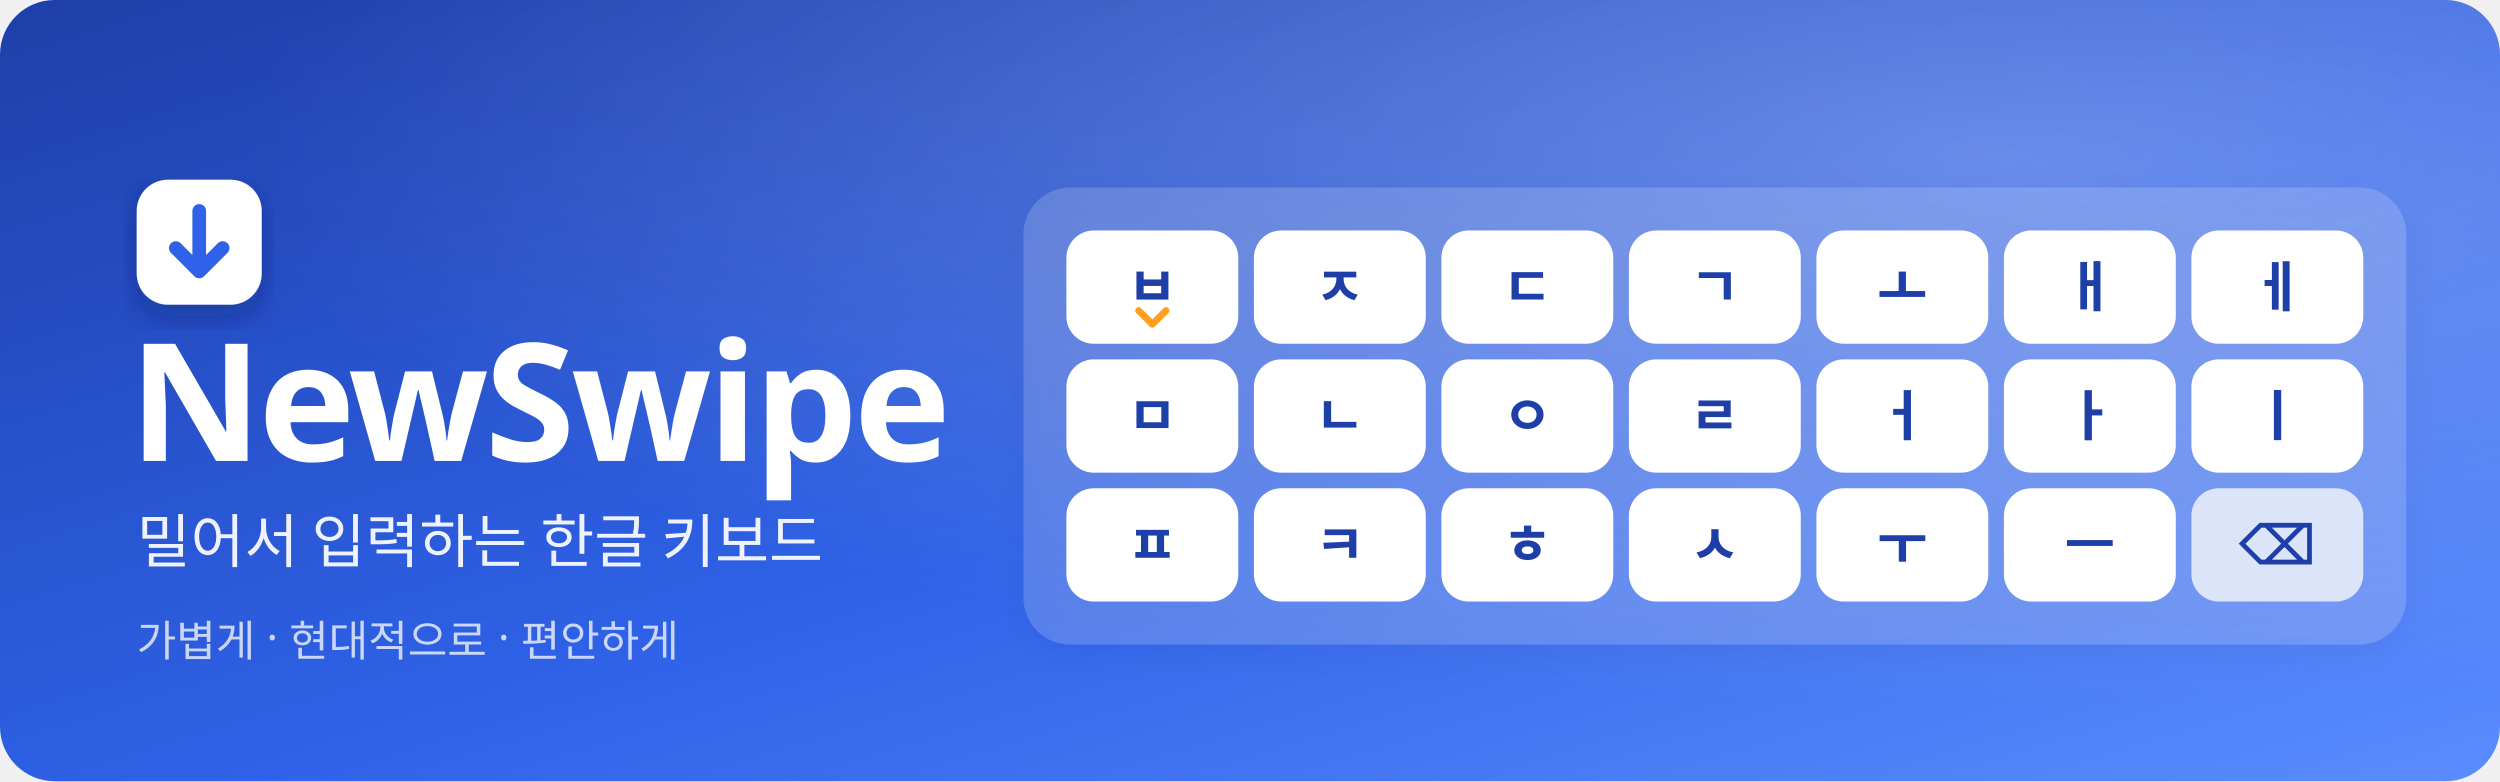
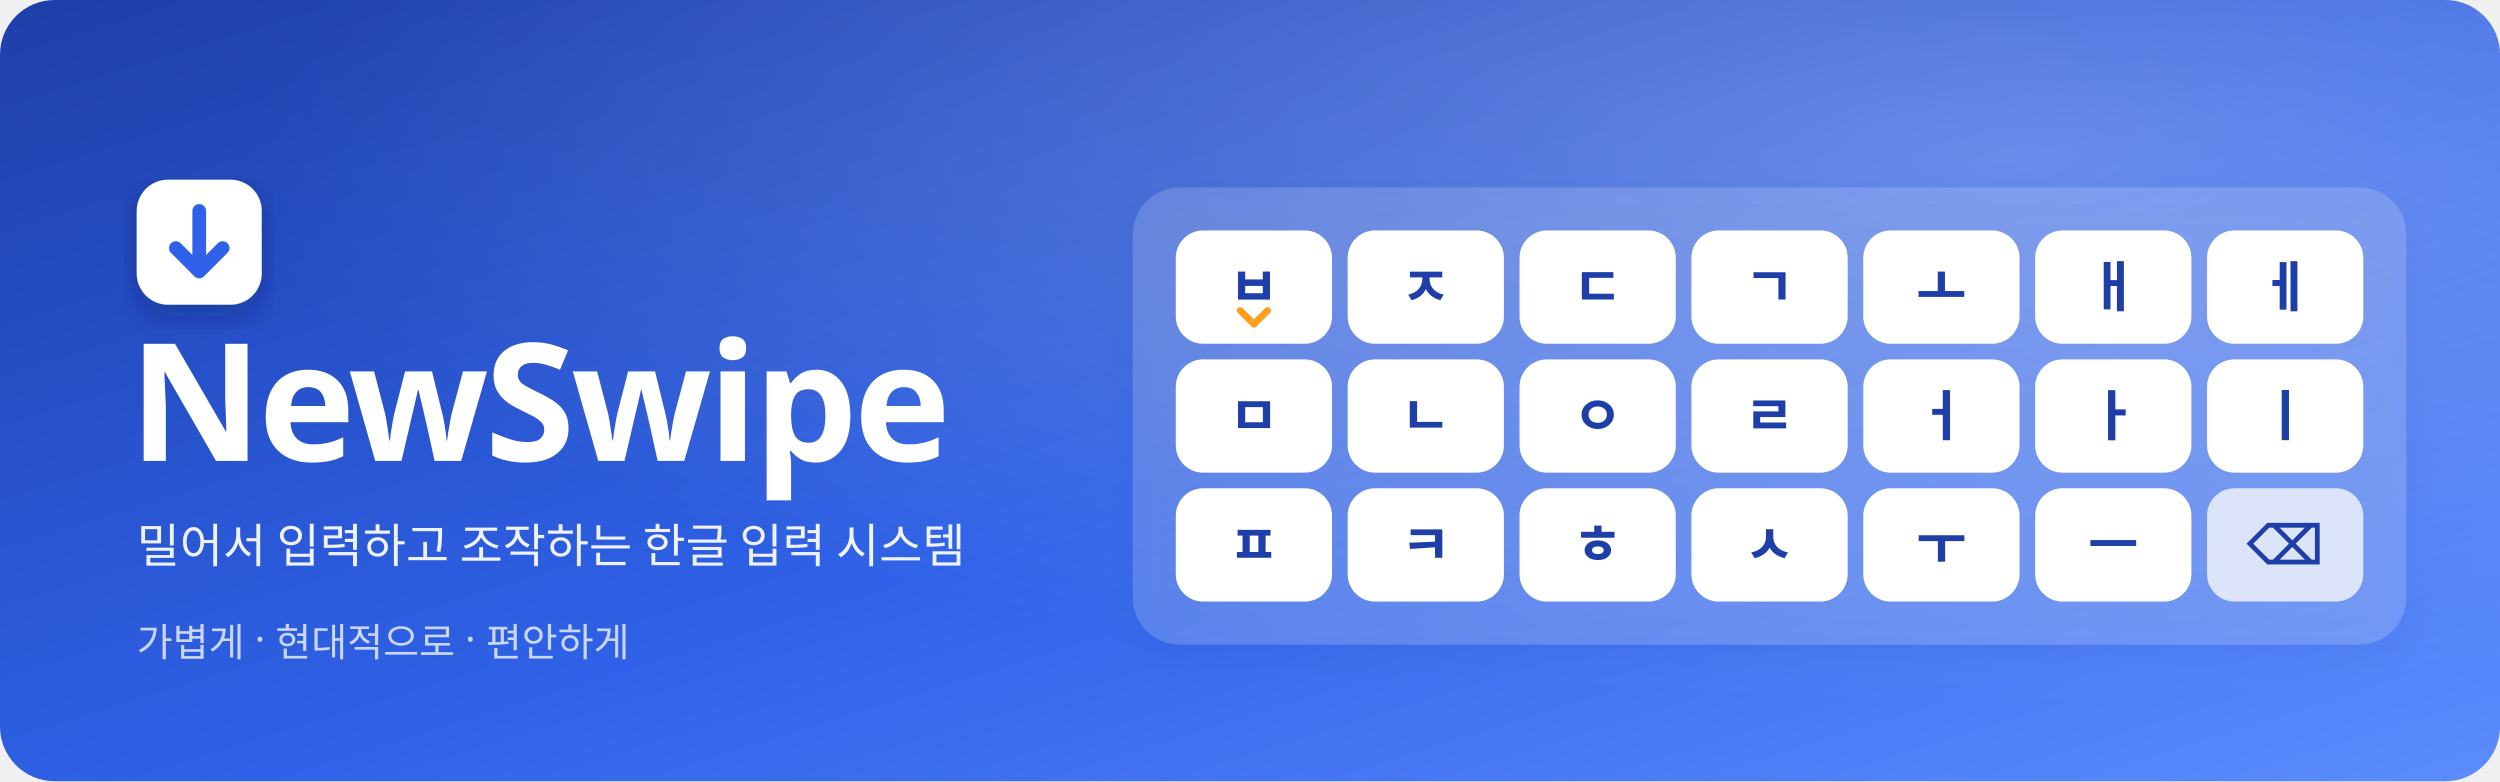
<svg xmlns="http://www.w3.org/2000/svg" width="1280" height="400" viewBox="0 0 1280 400" role="img" aria-label="NewSwipe">
  <defs>
    <linearGradient id="bg" x1="0" y1="0" x2="1" y2="1">
      <stop offset="0" stop-color="#1E3FA8" />
      <stop offset="0.55" stop-color="#2F62E8" />
      <stop offset="1" stop-color="#5B8DFF" />
    </linearGradient>
    <radialGradient id="glow" cx="0.8" cy="0.2" r="0.7">
      <stop offset="0" stop-color="#fff" stop-opacity="0.28" />
      <stop offset="1" stop-color="#fff" stop-opacity="0" />
    </radialGradient>
    <filter id="sh" x="-10%" y="-10%" width="120%" height="130%">
      <feDropShadow dx="0" dy="6" stdDeviation="8" flood-color="#0B1E5C" flood-opacity="0.35" />
    </filter>
  </defs>
  <rect width="1280" height="400" rx="28" fill="url(#bg)" />
  <rect width="1280" height="400" rx="28" fill="url(#glow)" />
  <g font-family="'Pretendard','Noto Sans KR','Apple SD Gothic Neo','Malgun Gothic',system-ui,sans-serif" fill="#fff">
    <g transform="translate(70,92)">
      <rect width="64" height="64" rx="16" fill="#fff" filter="url(#sh)" />
      <path d="M32 16v30M20 35l12 12 12-12" fill="none" stroke="#2F62E8" stroke-width="7" stroke-linecap="round" stroke-linejoin="round" />
    </g>
    <text x="66" y="236" font-size="84" font-weight="800" letter-spacing="-2">NewSwipe</text>
-     <text x="70" y="288" font-size="30" font-weight="500" fill-opacity="0.92">밀어서 입력하는 한글 키보드</text>
-     <text x="70" y="336" font-size="22" fill-opacity="0.75">가볍게 · 현대적으로 · 편안하게</text>
-     <rect x="524" y="96" width="708" height="234" rx="24" fill="#fff" fill-opacity="0.16" filter="url(#sh)" />
-     <rect x="546" y="118" width="88" height="58" rx="14" fill="#FFFFFF" />
-     <text x="590.0" y="157.0" font-size="28" font-weight="600" text-anchor="middle" fill="#1E3FA8">ㅂ</text>
-     <rect x="642" y="118" width="88" height="58" rx="14" fill="#FFFFFF" />
-     <text x="686.0" y="157.0" font-size="28" font-weight="600" text-anchor="middle" fill="#1E3FA8">ㅈ</text>
-     <rect x="738" y="118" width="88" height="58" rx="14" fill="#FFFFFF" />
-     <text x="782.0" y="157.0" font-size="28" font-weight="600" text-anchor="middle" fill="#1E3FA8">ㄷ</text>
-     <rect x="834" y="118" width="88" height="58" rx="14" fill="#FFFFFF" />
-     <text x="878.0" y="157.0" font-size="28" font-weight="600" text-anchor="middle" fill="#1E3FA8">ㄱ</text>
-     <rect x="930" y="118" width="88" height="58" rx="14" fill="#FFFFFF" />
-     <text x="974.0" y="157.0" font-size="28" font-weight="600" text-anchor="middle" fill="#1E3FA8">ㅗ</text>
-     <rect x="1026" y="118" width="88" height="58" rx="14" fill="#FFFFFF" />
-     <text x="1070.0" y="157.0" font-size="28" font-weight="600" text-anchor="middle" fill="#1E3FA8">ㅐ</text>
-     <rect x="1122" y="118" width="88" height="58" rx="14" fill="#FFFFFF" />
-     <text x="1166.0" y="157.0" font-size="28" font-weight="600" text-anchor="middle" fill="#1E3FA8">ㅔ</text>
-     <rect x="546" y="184" width="88" height="58" rx="14" fill="#FFFFFF" />
-     <text x="590.0" y="223.0" font-size="28" font-weight="600" text-anchor="middle" fill="#1E3FA8">ㅁ</text>
-     <rect x="642" y="184" width="88" height="58" rx="14" fill="#FFFFFF" />
-     <text x="686.0" y="223.0" font-size="28" font-weight="600" text-anchor="middle" fill="#1E3FA8">ㄴ</text>
-     <rect x="738" y="184" width="88" height="58" rx="14" fill="#FFFFFF" />
-     <text x="782.0" y="223.0" font-size="28" font-weight="600" text-anchor="middle" fill="#1E3FA8">ㅇ</text>
-     <rect x="834" y="184" width="88" height="58" rx="14" fill="#FFFFFF" />
-     <text x="878.0" y="223.0" font-size="28" font-weight="600" text-anchor="middle" fill="#1E3FA8">ㄹ</text>
-     <rect x="930" y="184" width="88" height="58" rx="14" fill="#FFFFFF" />
-     <text x="974.0" y="223.0" font-size="28" font-weight="600" text-anchor="middle" fill="#1E3FA8">ㅓ</text>
-     <rect x="1026" y="184" width="88" height="58" rx="14" fill="#FFFFFF" />
-     <text x="1070.0" y="223.0" font-size="28" font-weight="600" text-anchor="middle" fill="#1E3FA8">ㅏ</text>
-     <rect x="1122" y="184" width="88" height="58" rx="14" fill="#FFFFFF" />
-     <text x="1166.0" y="223.0" font-size="28" font-weight="600" text-anchor="middle" fill="#1E3FA8">ㅣ</text>
-     <rect x="546" y="250" width="88" height="58" rx="14" fill="#FFFFFF" />
-     <text x="590.0" y="289.0" font-size="28" font-weight="600" text-anchor="middle" fill="#1E3FA8">ㅍ</text>
-     <rect x="642" y="250" width="88" height="58" rx="14" fill="#FFFFFF" />
-     <text x="686.0" y="289.0" font-size="28" font-weight="600" text-anchor="middle" fill="#1E3FA8">ㅋ</text>
-     <rect x="738" y="250" width="88" height="58" rx="14" fill="#FFFFFF" />
-     <text x="782.0" y="289.0" font-size="28" font-weight="600" text-anchor="middle" fill="#1E3FA8">ㅎ</text>
-     <rect x="834" y="250" width="88" height="58" rx="14" fill="#FFFFFF" />
-     <text x="878.0" y="289.0" font-size="28" font-weight="600" text-anchor="middle" fill="#1E3FA8">ㅅ</text>
-     <rect x="930" y="250" width="88" height="58" rx="14" fill="#FFFFFF" />
-     <text x="974.0" y="289.0" font-size="28" font-weight="600" text-anchor="middle" fill="#1E3FA8">ㅜ</text>
-     <rect x="1026" y="250" width="88" height="58" rx="14" fill="#FFFFFF" />
-     <text x="1070.0" y="289.0" font-size="28" font-weight="600" text-anchor="middle" fill="#1E3FA8">ㅡ</text>
-     <rect x="1122" y="250" width="88" height="58" rx="14" fill="#DCE4FA" />
-     <text x="1166.0" y="289.0" font-size="28" font-weight="600" text-anchor="middle" fill="#1E3FA8">⌫</text>
-     <path d="M583.0 159l7 7 7 -7" fill="none" stroke="#FF9F1C" stroke-width="3.5" stroke-linecap="round" stroke-linejoin="round" />
+     <text x="70" y="288" font-size="24" font-weight="500" fill-opacity="0.92">밀어서 입력하고 조작하는 한글 입력 시스템</text>
+     <text x="70" y="336" font-size="20" fill-opacity="0.75">가볍게 · 현대적으로 · 편안하게</text>
+     <rect x="580" y="96" width="652" height="234" rx="24" fill="#fff" fill-opacity="0.16" filter="url(#sh)" />
+     <rect x="602" y="118" width="80" height="58" rx="14" fill="#FFFFFF" />
+     <text x="642.0" y="157.0" font-size="28" font-weight="600" text-anchor="middle" fill="#1E3FA8">ㅂ</text>
+     <rect x="690" y="118" width="80" height="58" rx="14" fill="#FFFFFF" />
+     <text x="730.0" y="157.0" font-size="28" font-weight="600" text-anchor="middle" fill="#1E3FA8">ㅈ</text>
+     <rect x="778" y="118" width="80" height="58" rx="14" fill="#FFFFFF" />
+     <text x="818.0" y="157.0" font-size="28" font-weight="600" text-anchor="middle" fill="#1E3FA8">ㄷ</text>
+     <rect x="866" y="118" width="80" height="58" rx="14" fill="#FFFFFF" />
+     <text x="906.0" y="157.0" font-size="28" font-weight="600" text-anchor="middle" fill="#1E3FA8">ㄱ</text>
+     <rect x="954" y="118" width="80" height="58" rx="14" fill="#FFFFFF" />
+     <text x="994.0" y="157.0" font-size="28" font-weight="600" text-anchor="middle" fill="#1E3FA8">ㅗ</text>
+     <rect x="1042" y="118" width="80" height="58" rx="14" fill="#FFFFFF" />
+     <text x="1082.0" y="157.0" font-size="28" font-weight="600" text-anchor="middle" fill="#1E3FA8">ㅐ</text>
+     <rect x="1130" y="118" width="80" height="58" rx="14" fill="#FFFFFF" />
+     <text x="1170.0" y="157.0" font-size="28" font-weight="600" text-anchor="middle" fill="#1E3FA8">ㅔ</text>
+     <rect x="602" y="184" width="80" height="58" rx="14" fill="#FFFFFF" />
+     <text x="642.0" y="223.0" font-size="28" font-weight="600" text-anchor="middle" fill="#1E3FA8">ㅁ</text>
+     <rect x="690" y="184" width="80" height="58" rx="14" fill="#FFFFFF" />
+     <text x="730.0" y="223.0" font-size="28" font-weight="600" text-anchor="middle" fill="#1E3FA8">ㄴ</text>
+     <rect x="778" y="184" width="80" height="58" rx="14" fill="#FFFFFF" />
+     <text x="818.0" y="223.0" font-size="28" font-weight="600" text-anchor="middle" fill="#1E3FA8">ㅇ</text>
+     <rect x="866" y="184" width="80" height="58" rx="14" fill="#FFFFFF" />
+     <text x="906.0" y="223.0" font-size="28" font-weight="600" text-anchor="middle" fill="#1E3FA8">ㄹ</text>
+     <rect x="954" y="184" width="80" height="58" rx="14" fill="#FFFFFF" />
+     <text x="994.0" y="223.0" font-size="28" font-weight="600" text-anchor="middle" fill="#1E3FA8">ㅓ</text>
+     <rect x="1042" y="184" width="80" height="58" rx="14" fill="#FFFFFF" />
+     <text x="1082.0" y="223.0" font-size="28" font-weight="600" text-anchor="middle" fill="#1E3FA8">ㅏ</text>
+     <rect x="1130" y="184" width="80" height="58" rx="14" fill="#FFFFFF" />
+     <text x="1170.0" y="223.0" font-size="28" font-weight="600" text-anchor="middle" fill="#1E3FA8">ㅣ</text>
+     <rect x="602" y="250" width="80" height="58" rx="14" fill="#FFFFFF" />
+     <text x="642.0" y="289.0" font-size="28" font-weight="600" text-anchor="middle" fill="#1E3FA8">ㅍ</text>
+     <rect x="690" y="250" width="80" height="58" rx="14" fill="#FFFFFF" />
+     <text x="730.0" y="289.0" font-size="28" font-weight="600" text-anchor="middle" fill="#1E3FA8">ㅋ</text>
+     <rect x="778" y="250" width="80" height="58" rx="14" fill="#FFFFFF" />
+     <text x="818.0" y="289.0" font-size="28" font-weight="600" text-anchor="middle" fill="#1E3FA8">ㅎ</text>
+     <rect x="866" y="250" width="80" height="58" rx="14" fill="#FFFFFF" />
+     <text x="906.0" y="289.0" font-size="28" font-weight="600" text-anchor="middle" fill="#1E3FA8">ㅅ</text>
+     <rect x="954" y="250" width="80" height="58" rx="14" fill="#FFFFFF" />
+     <text x="994.0" y="289.0" font-size="28" font-weight="600" text-anchor="middle" fill="#1E3FA8">ㅜ</text>
+     <rect x="1042" y="250" width="80" height="58" rx="14" fill="#FFFFFF" />
+     <text x="1082.0" y="289.0" font-size="28" font-weight="600" text-anchor="middle" fill="#1E3FA8">ㅡ</text>
+     <rect x="1130" y="250" width="80" height="58" rx="14" fill="#DCE4FA" />
+     <text x="1170.0" y="289.0" font-size="28" font-weight="600" text-anchor="middle" fill="#1E3FA8">⌫</text>
+     <path d="M635.0 159l7 7 7 -7" fill="none" stroke="#FF9F1C" stroke-width="3.5" stroke-linecap="round" stroke-linejoin="round" />
  </g>
</svg>
